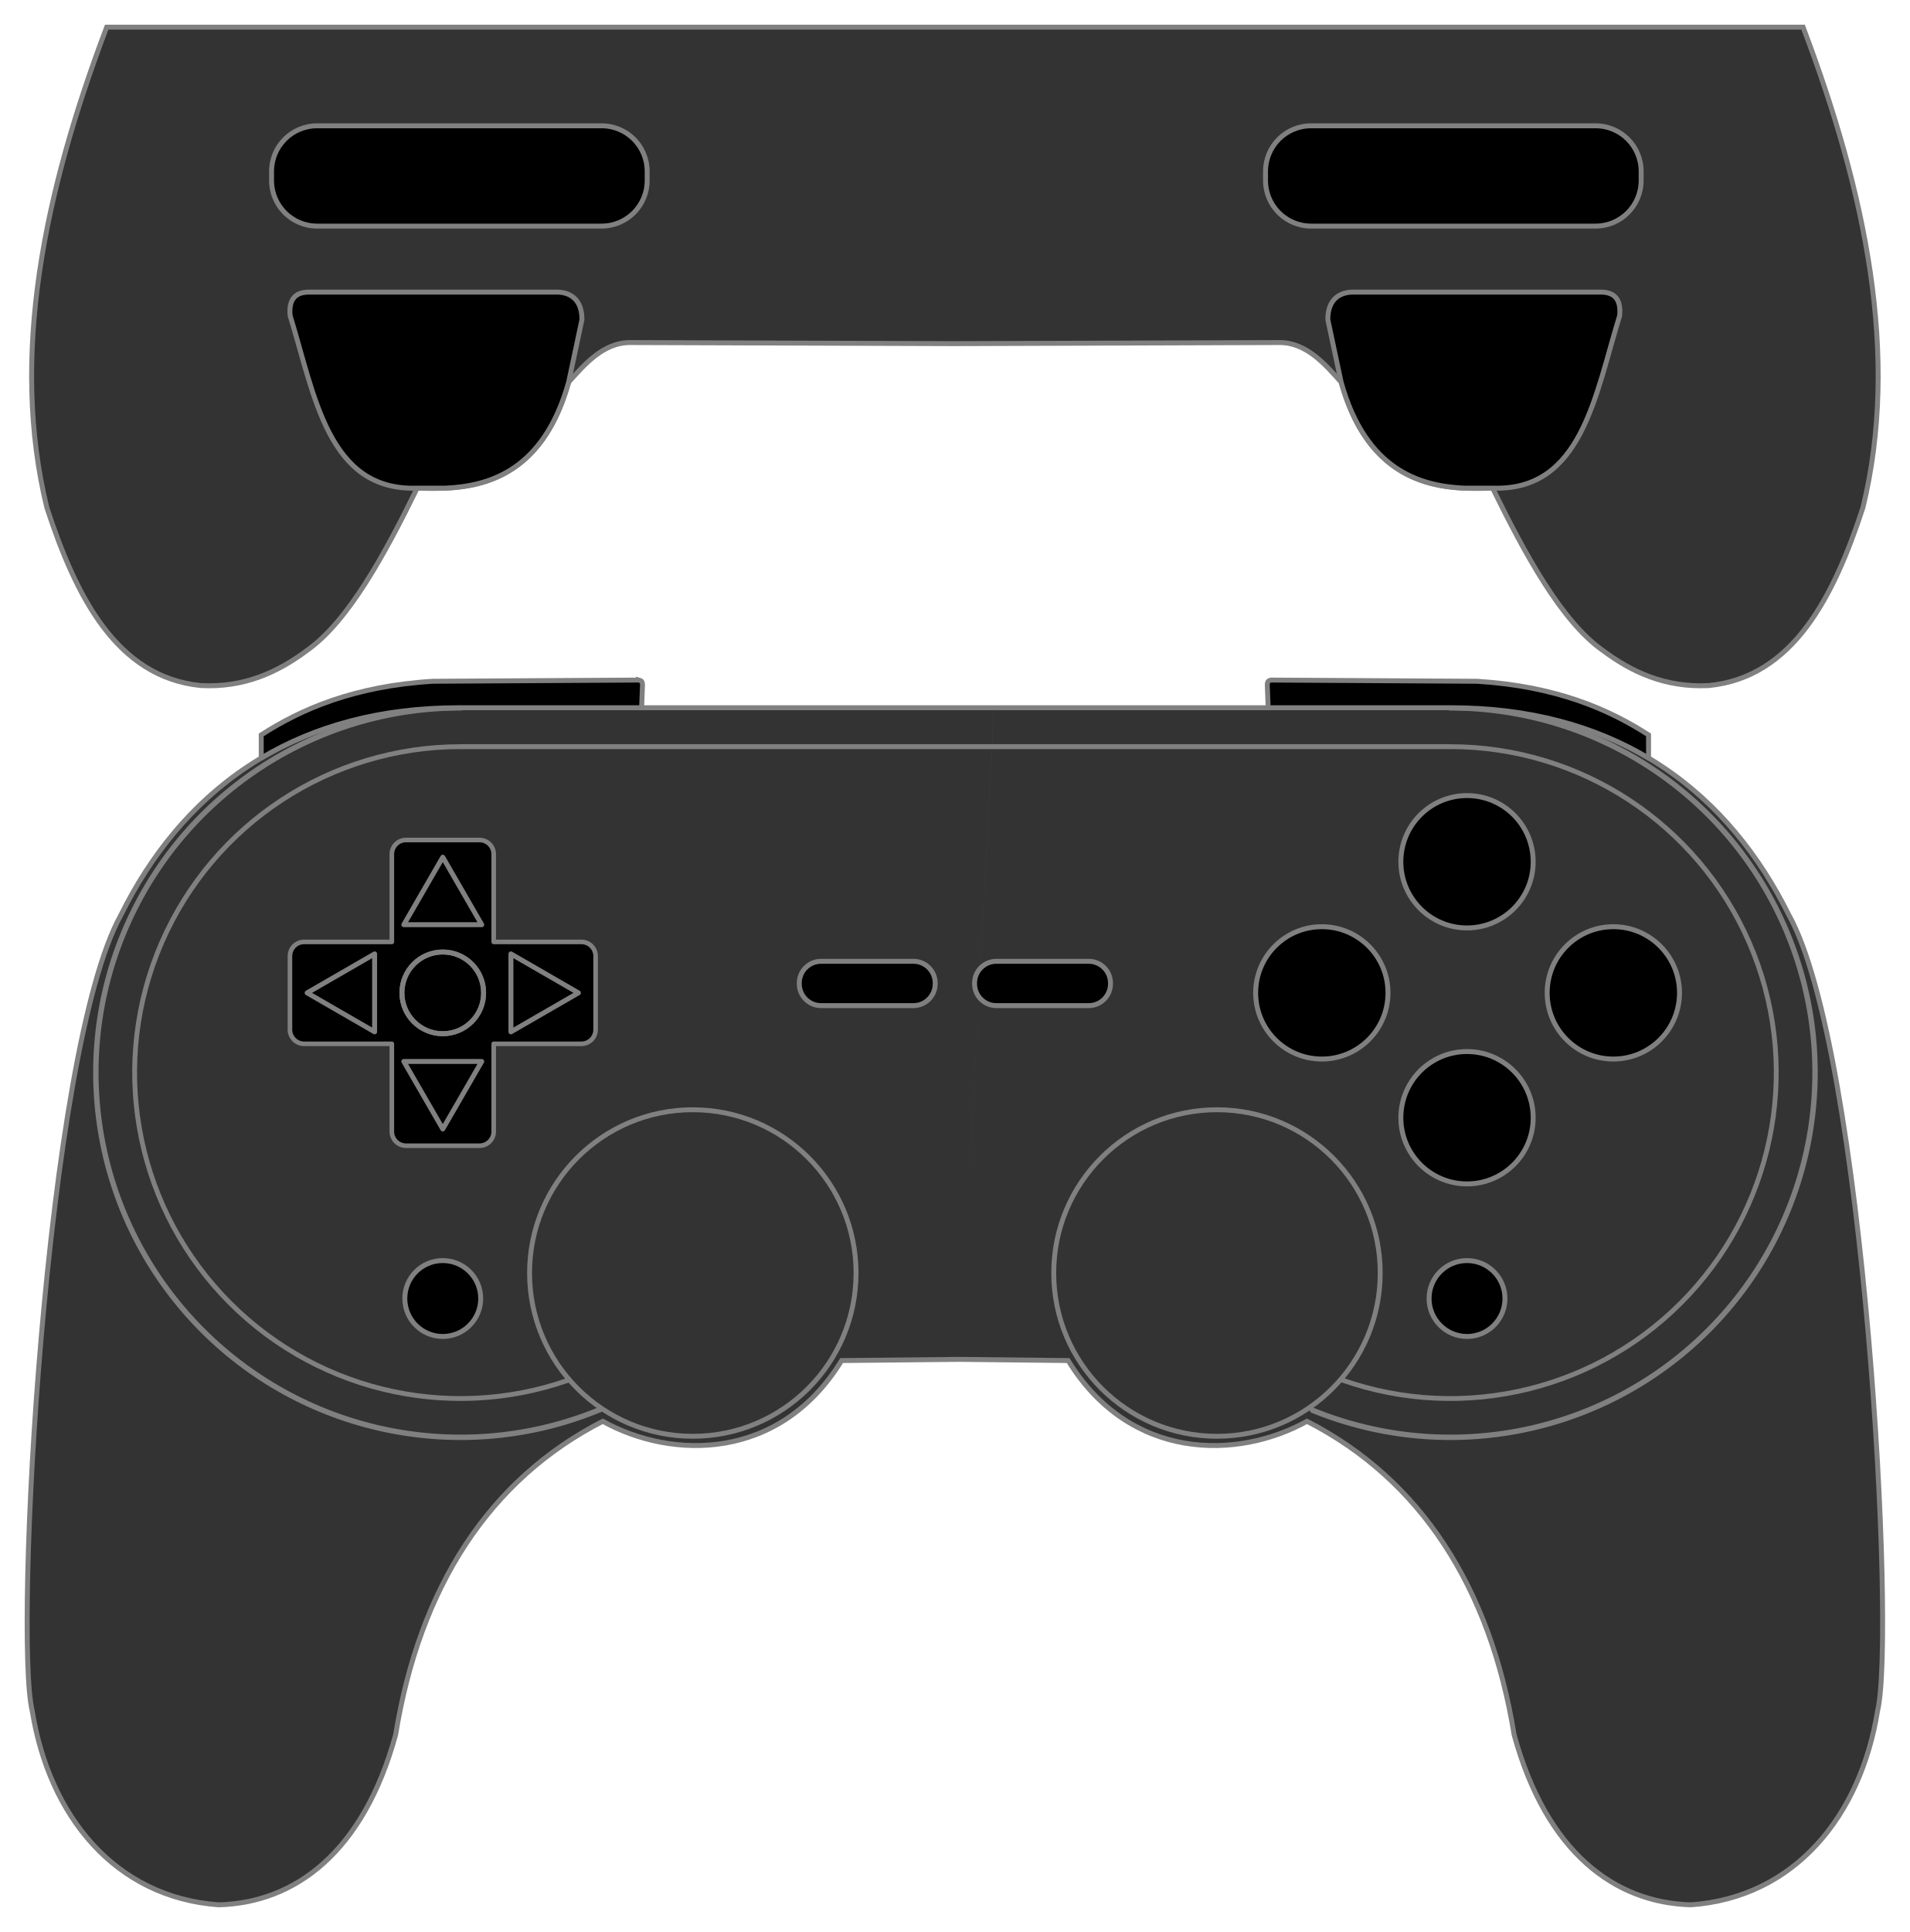
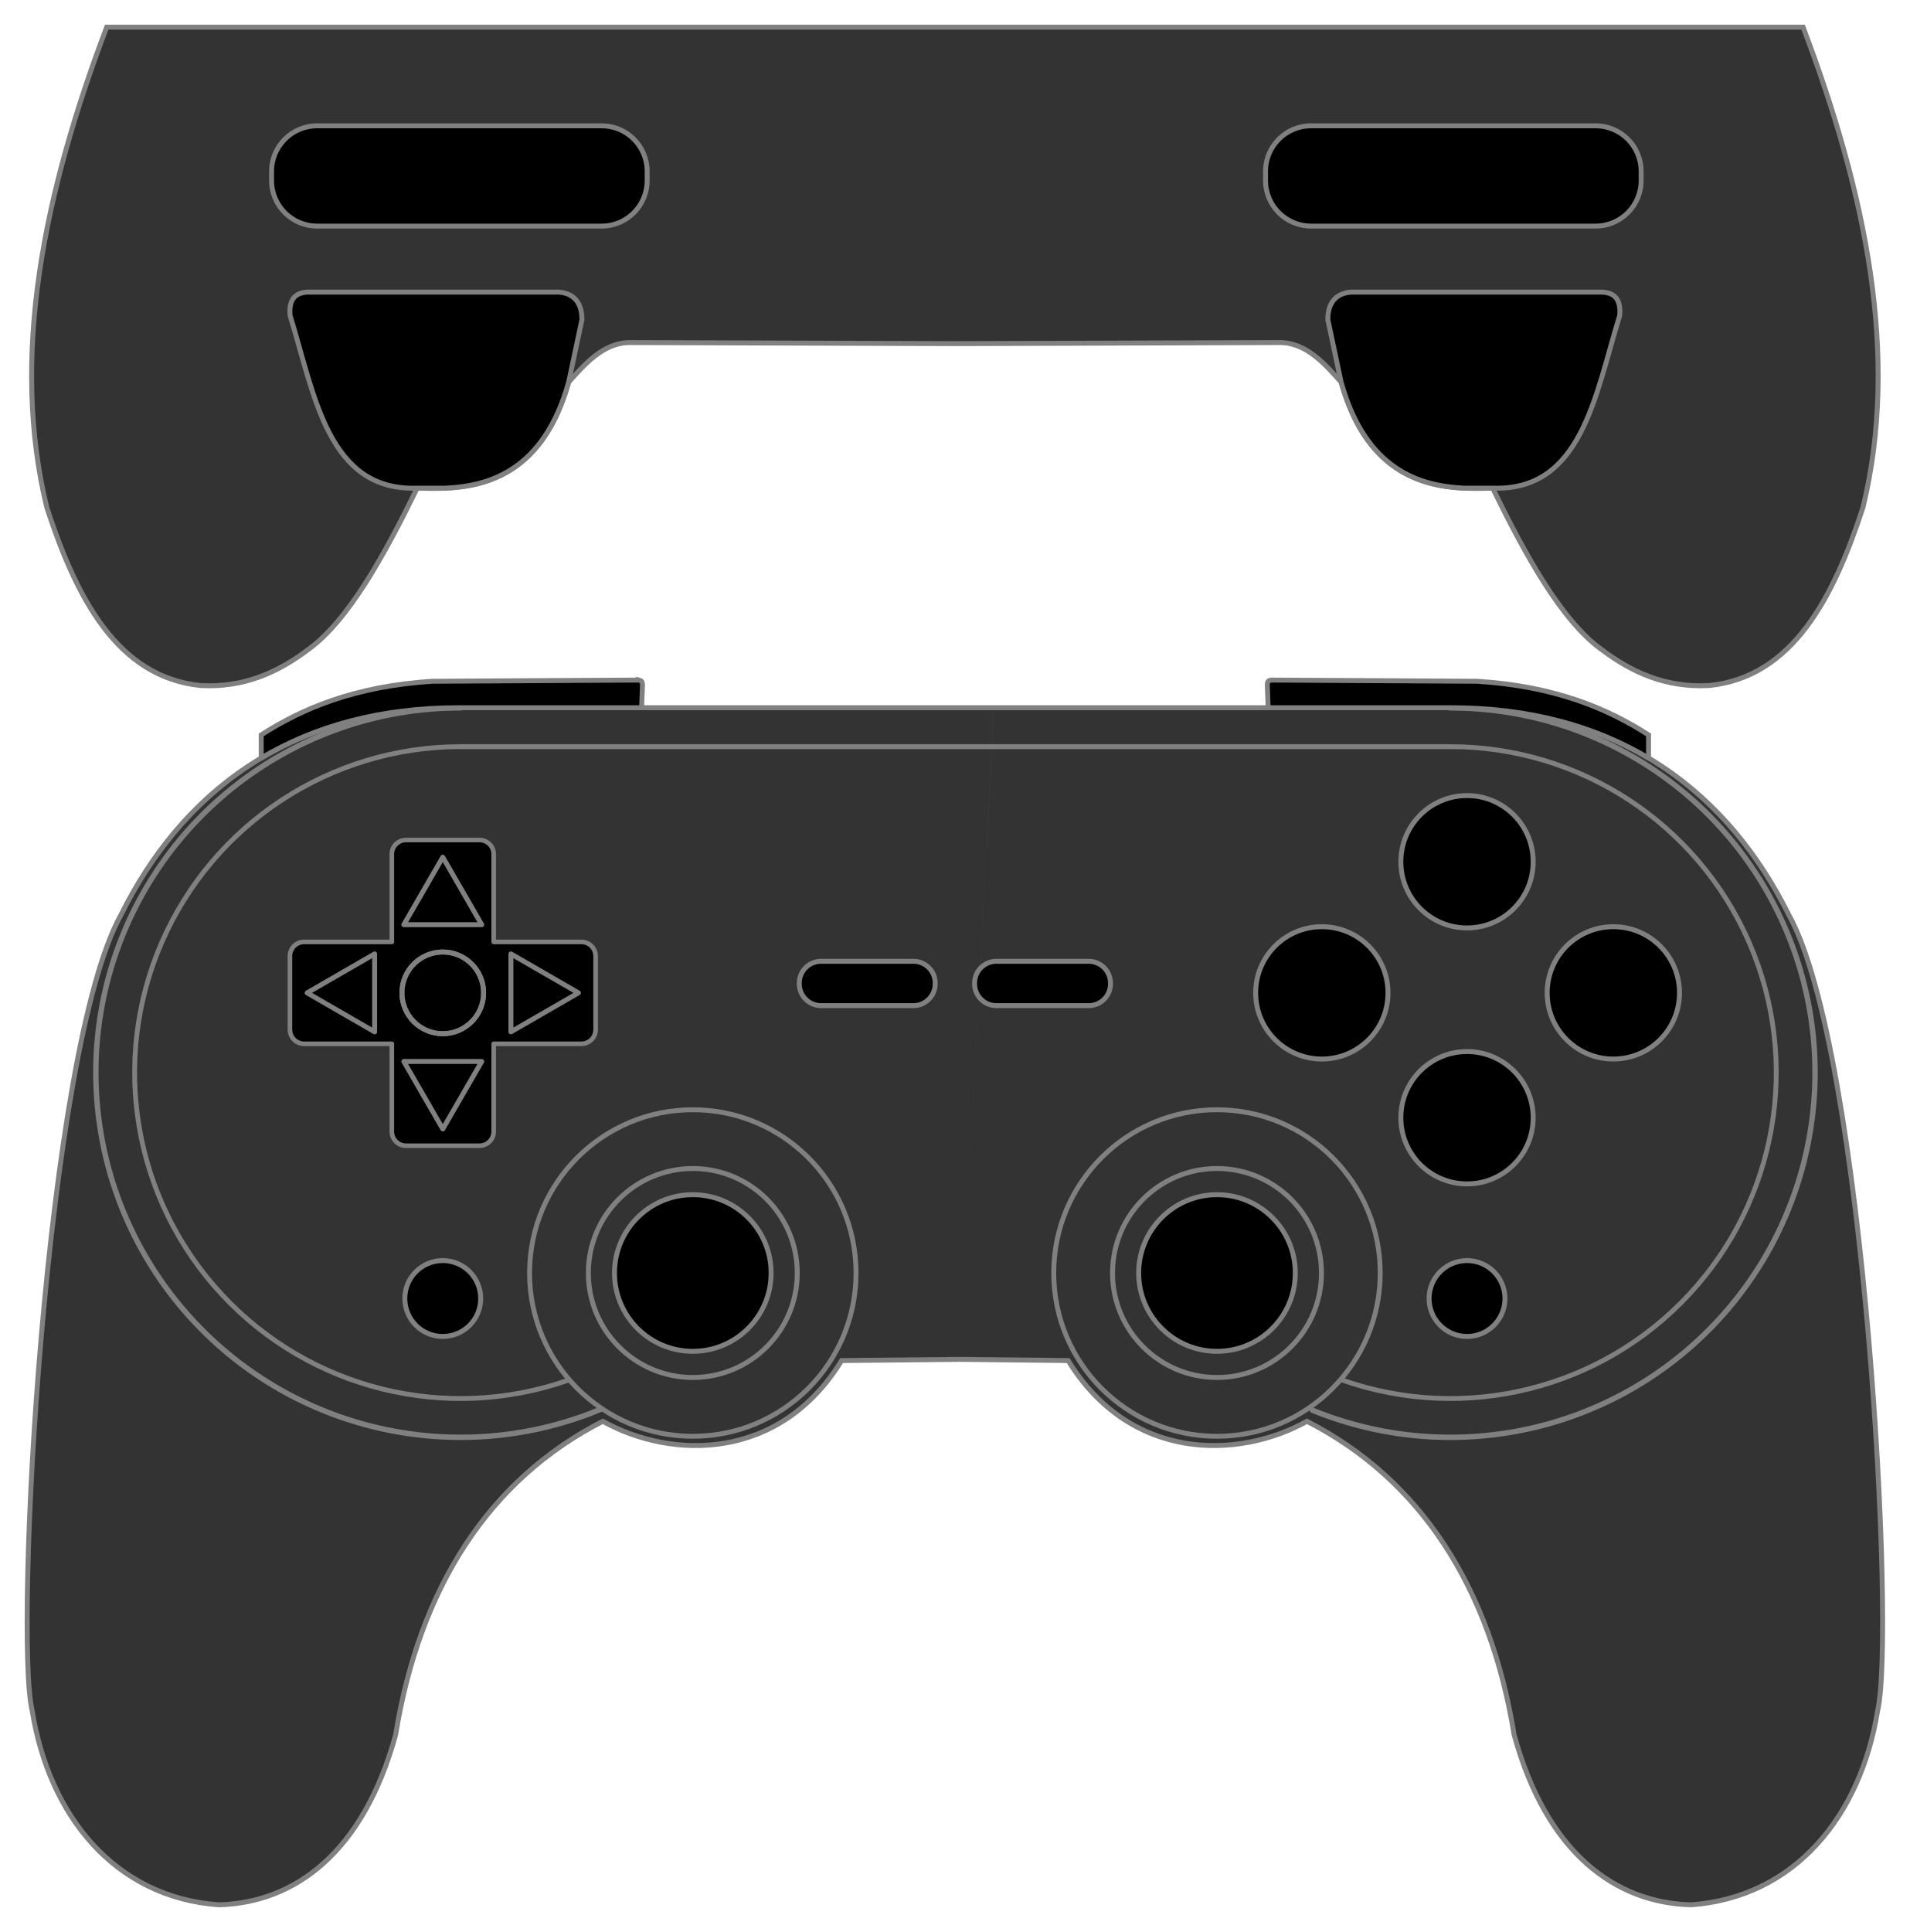
<svg xmlns="http://www.w3.org/2000/svg" xmlns:xlink="http://www.w3.org/1999/xlink" width="386.937" height="391.365" viewBox="0 0 102.377 103.549" version="1.1" id="svg5" data-name="8Bitdo Pro 2">
  <defs id="defs2">
    <linearGradient id="r2-gradient">
      <stop style="stop-color:#ff0000;stop-opacity:1;" offset="0" id="stop6674" />
      <stop style="stop-color:#ff0000;stop-opacity:1" offset="0.1" id="stop6676" />
      <stop style="stop-color:#000000;stop-opacity:1" offset="0.1" id="stop6678" />
      <stop style="stop-color:#000000;stop-opacity:1" offset="1" id="stop6680" />
    </linearGradient>
    <linearGradient id="l2-gradient">
      <stop style="stop-color:#ff0000;stop-opacity:1;" offset="0" id="stop1148" />
      <stop style="stop-color:#ff0000;stop-opacity:1" offset="0.8" id="stop1570" />
      <stop style="stop-color:#000000;stop-opacity:1" offset="0.8" id="stop3558" />
      <stop style="stop-color:#000000;stop-opacity:1" offset="1" id="stop1150" />
    </linearGradient>
    <linearGradient xlink:href="#r2-gradient" id="linearGradient2306" gradientUnits="userSpaceOnUse" x1="79.244" y1="-19.337" x2="79.244" y2="-8.832" />
    <linearGradient xlink:href="#l2-gradient" id="linearGradient6608" gradientUnits="userSpaceOnUse" x1="23.113" y1="-19.337" x2="23.113" y2="-8.816" />
  </defs>
  <g id="layer3" style="display:none">
    <path style="fill:none;stroke:#000000;stroke-width:0.265px;stroke-linecap:butt;stroke-linejoin:miter;stroke-opacity:1" d="m 51.189,140.182 -5.884,-0.01 c -2.887,2.577 -5.113,5.866 -12.965,3.089 -7.314,3.96 -8.462,7.904 -9.621,11.849 -2.032,6.83 -4.115,13.584 -10.779,13.515 -9.722,-2.173 -10.874,-9.232 -10.617,-17.094 0.515,-11.03 1.793,-22.016 4.314,-32.929 1.393,-4.491 4.1,-8.1 8.175,-10.791 1.66,-0.831 5.378,-2.746 9.965,-2.746 l 10.023,-0.022 c 0.423,-0.046 0.65,-0.212 0.793,-0.428 l 16.595,-0.066 m 0,35.635 5.884,-0.01 c 2.887,2.577 5.113,5.866 12.965,3.089 7.314,3.96 8.462,7.904 9.621,11.849 2.032,6.83 4.115,13.584 10.779,13.515 9.722,-2.173 10.874,-9.232 10.617,-17.094 -0.515,-11.03 -1.793,-22.016 -4.314,-32.929 -1.393,-4.491 -4.1,-8.1 -8.175,-10.791 -1.66,-0.831 -5.378,-2.746 -9.965,-2.746 l -10.023,-0.022 c -0.423,-0.046 -0.65,-0.212 -0.793,-0.428 l -16.595,-0.066" id="path1244" />
    <path style="fill:none;stroke:#000000;stroke-width:0.265px;stroke-linecap:butt;stroke-linejoin:miter;stroke-opacity:1" d="m 31.256,128.731 -4.645,-0.071 c -3.759,0.417 -5.209,4.036 -5.681,9.011 0.073,1.832 0.704,3.264 1.597,4.508 1.301,0.664 1.625,0.357 2.246,0.343 l 3.657,-4.174 3.449,-2.236 c 0.802,-0.414 1.21,-1.03 1.348,-1.786 l -0.024,-4.032 c -0.267,-0.907 -0.86,-1.485 -1.947,-1.564 z m 39.865,0 4.645,-0.071 c 3.759,0.417 5.209,4.036 5.681,9.011 -0.073,1.832 -0.704,3.264 -1.597,4.508 -1.301,0.664 -1.625,0.357 -2.246,0.343 l -3.657,-4.174 -3.449,-2.236 c -0.802,-0.414 -1.21,-1.03 -1.348,-1.786 l 0.024,-4.032 c 0.267,-0.907 0.86,-1.485 1.947,-1.564 z" id="path2520" />
    <path style="display:inline;fill:none;stroke:#000000;stroke-width:0.265px;stroke-linecap:butt;stroke-linejoin:miter;stroke-opacity:1" d="m 14.213,107.615 v -1.149 c -0.011,-0.623 5.267,-2.467 8.836,-2.801 3.621,-0.322 7.257,-0.216 10.921,-0.097 0.169,0.065 0.35,0.101 0.447,0.343 l 0.176,0.705 -0.006,2.077 z m 73.952,0 v -1.149 c 0.011,-0.623 -5.267,-2.467 -8.836,-2.801 -3.621,-0.322 -7.257,-0.216 -10.921,-0.097 -0.169,0.065 -0.35,0.101 -0.447,0.343 l -0.176,0.705 0.006,2.077 z" id="path11836" />
  </g>
  <g id="layer6" style="display:none" transform="translate(-1.879095,27.71494)">
    <ellipse style="display:inline;fill:none;fill-opacity:0.998;stroke:#999999;stroke-width:0.289;stroke-linecap:round;stroke-linejoin:round;stop-color:#000000" id="path3352-7" cx="25.158" cy="212.405" rx="19.549" ry="19.549" transform="translate(1.408137,-182.6334)" />
    <ellipse style="display:inline;fill:none;fill-opacity:0.998;stroke:#999999;stroke-width:0.289;stroke-linecap:round;stroke-linejoin:round;stop-color:#000000" id="path3352-7-8" cx="-78.161" cy="212.405" rx="19.549" ry="19.549" transform="matrix(-1,0,0,1,1.408137,-182.6334)" />
  </g>
  <g id="layer2" style="display:inline" transform="translate(-1.879095,27.71494)">
    <path id="path1264-8" style="display:inline;fill:#333333;stroke:#808080;stroke-width:0.265px;stroke-linecap:butt;stroke-linejoin:miter;stroke-opacity:1" transform="translate(1.408137,-182.6334)" d="m 51.923,227.776 5.808,0.064 c 3.299,5.38 9.073,5.328 12.803,3.255 6.094,3.12 9.822,8.894 11.104,16.8 1.737,6.331 5.417,9.009 9.484,9.116 5.573,-0.403 9.09,-4.771 9.998,-10.388 0.98,-4.012 -0.698,-35.402 -4.757,-42.671 -3.16,-6.364 -8.861,-11.104 -18.125,-11.102 H 53.753 m -1.83,34.926 -6.336,0.064 c -3.299,5.38 -9.073,5.328 -12.803,3.255 -6.094,3.12 -9.822,8.894 -11.104,16.8 -1.737,6.331 -5.417,9.009 -9.484,9.116 C 6.624,256.609 3.107,252.241 2.199,246.623 1.219,242.611 2.897,211.221 6.956,203.952 10.116,197.588 15.817,192.849 25.081,192.85 h 28.673" />
    <g id="g18736" style="display:inline">
      <g id="g18721" style="display:inline">
        <circle style="font-variation-settings:normal;display:inline;vector-effect:none;fill:none;fill-opacity:0.998;stroke:#808080;stroke-width:0.262;stroke-linecap:round;stroke-linejoin:round;stroke-miterlimit:4;stroke-dasharray:none;stroke-dashoffset:0;stroke-opacity:1;-inkscape-stroke:none;stop-color:#000000" id="path5945" cx="37.61" cy="223.148" r="8.751" transform="translate(1.408137,-182.6334)" />
        <circle style="font-variation-settings:normal;display:inline;vector-effect:none;fill:none;fill-opacity:0.998;stroke:#808080;stroke-width:0.262;stroke-linecap:round;stroke-linejoin:round;stroke-miterlimit:4;stroke-dasharray:none;stroke-dashoffset:0;stroke-opacity:1;-inkscape-stroke:none;stop-color:#000000" id="path5945-9" cx="-65.709" cy="223.148" r="8.751" transform="matrix(-1,0,0,1,1.408137,-182.6334)" />
      </g>
      <g id="g18717">
        <path style="display:inline;fill:none;fill-opacity:0.998;stroke:#808080;stroke-width:0.289;stroke-linecap:round;stroke-linejoin:round;stop-color:#000000" id="path3352-7-5" transform="translate(1.408137,-182.6334)" d="M 32.669,230.453 A 19.549,19.549 0 0 1 11.344,226.237 19.549,19.549 0 0 1 7.101,204.916 19.549,19.549 0 0 1 25.188,192.857" />
        <path style="display:inline;fill:none;fill-opacity:0.998;stroke:#808080;stroke-width:0.289;stroke-linecap:round;stroke-linejoin:round;stop-color:#000000" id="path3352-7-5-9" d="M -72.235,47.868 A 19.549,19.549 0 0 1 -93.503,43.544 19.549,19.549 0 0 1 -97.67,22.244 19.549,19.549 0 0 1 -79.599,10.224" transform="scale(-1,1)" />
      </g>
      <g id="g18237">
        <path style="display:inline;fill:none;fill-opacity:0.998;stroke:#808080;stroke-width:0.259;stroke-linecap:round;stroke-linejoin:round;stop-color:#000000" id="path3352-77" d="M 32.357,46.254 A 17.469,17.469 0 0 1 13.77,41.665 17.469,17.469 0 0 1 10.551,22.793 17.469,17.469 0 0 1 26.566,12.303" />
        <path style="display:inline;fill:none;fill-opacity:0.998;stroke:#808080;stroke-width:0.259;stroke-linecap:round;stroke-linejoin:round;stop-color:#000000" id="path3352-77-6" d="M -73.838,46.254 A 17.469,17.469 0 0 1 -92.425,41.665 17.469,17.469 0 0 1 -95.644,22.793 17.469,17.469 0 0 1 -79.629,12.303" transform="scale(-1,1)" />
        <path style="fill:none;stroke:#808080;stroke-width:0.265px;stroke-linecap:butt;stroke-linejoin:miter;stroke-opacity:1" d="M 26.566,12.303 H 79.629" id="path17606" />
      </g>
    </g>
    <circle style="font-variation-settings:normal;display:inline;opacity:1;vector-effect:none;fill:#000000;fill-opacity:0.998;stroke:#808080;stroke-width:0.265;stroke-linecap:round;stroke-linejoin:round;stroke-miterlimit:4;stroke-dasharray:none;stroke-dashoffset:0;stroke-opacity:1;-inkscape-stroke:none;stop-color:#000000;stop-opacity:1" id="path10884" cx="71.33" cy="208.133" r="3.547" transform="translate(1.408137,-182.6334)" />
    <circle style="font-variation-settings:normal;display:inline;vector-effect:none;fill:#000000;fill-opacity:0.998;stroke:#808080;stroke-width:0.265;stroke-linecap:round;stroke-linejoin:round;stroke-miterlimit:4;stroke-dasharray:none;stroke-dashoffset:0;stroke-opacity:1;-inkscape-stroke:none;stop-color:#000000" id="path10884-0" cx="79.113" cy="201.106" r="3.547" transform="translate(1.408137,-182.6334)" />
    <circle style="font-variation-settings:normal;display:inline;vector-effect:none;fill:#000000;fill-opacity:0.998;stroke:#808080;stroke-width:0.265;stroke-linecap:round;stroke-linejoin:round;stroke-miterlimit:4;stroke-dasharray:none;stroke-dashoffset:0;stroke-opacity:1;-inkscape-stroke:none;stop-color:#000000" id="path10884-0-4" cx="86.957" cy="208.133" r="3.547" transform="translate(1.408137,-182.6334)" />
    <circle style="font-variation-settings:normal;display:inline;vector-effect:none;fill:#000000;fill-opacity:0.998;stroke:#808080;stroke-width:0.265;stroke-linecap:round;stroke-linejoin:round;stroke-miterlimit:4;stroke-dasharray:none;stroke-dashoffset:0;stroke-opacity:1;-inkscape-stroke:none;stop-color:#000000" id="path10884-0-4-8" cx="79.113" cy="214.825" r="3.547" transform="translate(1.408137,-182.6334)" />
    <circle style="font-variation-settings:normal;display:inline;vector-effect:none;fill:#000000;fill-opacity:0.998;stroke:#808080;stroke-width:0.265;stroke-linecap:round;stroke-linejoin:round;stroke-miterlimit:4;stroke-dasharray:none;stroke-dashoffset:0;stroke-opacity:1;-inkscape-stroke:none;stop-color:#000000" id="path9529-9" cx="-79.113" cy="224.515" r="2.034" transform="matrix(-1,0,0,1,1.408137,-182.6334)" />
    <circle style="font-variation-settings:normal;display:inline;vector-effect:none;fill:#000000;fill-opacity:0.998;stroke:#808080;stroke-width:0.265;stroke-linecap:round;stroke-linejoin:round;stroke-miterlimit:4;stroke-dasharray:none;stroke-dashoffset:0;stroke-opacity:1;-inkscape-stroke:none;stop-color:#000000" id="path9529" cx="24.206" cy="224.515" r="2.034" transform="translate(1.408137,-182.6334)" />
    <rect style="font-variation-settings:normal;display:inline;opacity:1;vector-effect:none;fill:#000000;fill-opacity:0.998;stroke:#808080;stroke-width:0.265;stroke-linecap:round;stroke-linejoin:round;stroke-miterlimit:4;stroke-dasharray:none;stroke-dashoffset:0;stroke-opacity:1;-inkscape-stroke:none;stop-color:#000000;stop-opacity:1" id="rect13114" width="7.286" height="2.375" x="44.726" y="23.808" ry="1.167" />
    <rect style="font-variation-settings:normal;display:inline;vector-effect:none;fill:#000000;fill-opacity:0.998;stroke:#808080;stroke-width:0.265;stroke-linecap:round;stroke-linejoin:round;stroke-miterlimit:4;stroke-dasharray:none;stroke-dashoffset:0;stroke-opacity:1;-inkscape-stroke:none;stop-color:#000000" id="rect13114-6" width="7.286" height="2.375" x="54.123" y="23.808" ry="1.167" />
    <path style="display:inline;fill:#333333;stroke:#808080;stroke-width:0.265px;stroke-linecap:butt;stroke-linejoin:miter;stroke-opacity:1" d="M 51.189,-16.576 33.753,-16.634 c -1.444,0.011 -2.453,1.217 -3.268,2.122 -1.648,5.901 -5.793,5.743 -8.122,5.681 -1.763,3.599 -3.693,7.112 -5.858,8.663 C 14.899,1.038 13.091,1.874 10.756,1.749 6.267,1.292 4.083,-2.979 2.511,-7.788 0.538,-15.895 2.35,-24.649 5.719,-33.539 H 51.189 m 0,16.963 17.436,-0.058 c 1.444,0.011 2.453,1.217 3.268,2.122 1.648,5.901 5.793,5.743 8.122,5.681 1.763,3.599 3.693,7.112 5.858,8.663 1.605,1.206 3.413,2.042 5.748,1.917 4.489,-0.457 6.673,-4.728 8.245,-9.537 1.973,-8.107 0.161,-16.861 -3.208,-25.751 H 51.189" id="path1343" transform="translate(1.879095,7.27902)" />
    <path id="path1343-7-9" style="display:inline;fill:#000000;stroke:#808080;stroke-width:0.265px;stroke-linecap:butt;stroke-linejoin:miter;stroke-opacity:1" d="m 18.379,-12.058 c -0.704,0.021 -1.028,0.432 -0.948,1.259 1.314,4.259 2.024,9.42 6.81,9.246 h 1.54 c 2.313,-0.109 5.255,-0.931 6.582,-5.681 l 0.712,-3.349 c 0.006,-1.023 -0.557,-1.43 -1.242,-1.475 z" />
    <path id="path9911" style="display:inline;fill:#000000;stroke:#808080;stroke-width:1px;stroke-linecap:butt;stroke-linejoin:miter;stroke-opacity:1" d="m 136.48,33.012 -41.689,0.242 c -15.932,0.973 -26.706,5.664 -34.764,10.867 v 4.68 h 0.004 C 70.804,42.388 84.039,38.611 100.115,38.613 h 36.984 l 0.18,-4.664 c -0.034,-0.877 -0.451,-0.823 -0.799,-0.938 z" transform="scale(0.2645833)" />
    <path id="path9911-5" style="display:inline;fill:#000000;stroke:#808080;stroke-width:1px;stroke-linecap:butt;stroke-linejoin:miter;stroke-opacity:1" d="m 264.66,33.012 c -0.347,0.114 -0.765,0.061 -0.799,0.938 l 0.18,4.664 h 36.984 c 16.076,-0.002 29.311,3.775 40.084,10.188 h 0.004 v -4.68 c -8.057,-5.204 -18.832,-9.894 -34.764,-10.867 z" transform="scale(0.2645833)" />
    <path id="rect5769-5" d="m 18.883,-20.973 h 15.242 c 1.355,0 2.447,1.091 2.447,2.447 v 0.482 c 0,1.355 -1.091,2.447 -2.447,2.447 H 18.883 c -1.355,0 -2.447,-1.091 -2.447,-2.447 v -0.482 c 0,-1.355 1.091,-2.447 2.447,-2.447 z" style="display:inline;fill:#000000;stroke:#808080;stroke-width:0.265;stroke-linecap:square;stop-color:#000000" />
    <path id="mirror-path-effect5828-3" d="M 87.409,-20.973 H 72.167 c -1.355,0 -2.447,1.091 -2.447,2.447 v 0.482 c 0,1.355 1.091,2.447 2.447,2.447 H 87.409 c 1.355,0 2.447,-1.091 2.447,-2.447 v -0.482 c 0,-1.355 -1.091,-2.447 -2.447,-2.447 z" style="display:inline;fill:#000000;stroke:#808080;stroke-width:0.265;stroke-linecap:square;stop-color:#000000" />
    <path id="mirror-path-effect9134-5" d="m 87.756,-12.058 c 0.704,0.021 1.028,0.432 0.948,1.259 -1.314,4.259 -2.024,9.42 -6.81,9.246 H 80.353 C 78.04,-1.661 75.098,-2.484 73.772,-7.233 l -0.712,-3.349 c -0.006,-1.023 0.557,-1.43 1.242,-1.475 z" style="display:inline;fill:#000000;stroke:#808080;stroke-width:0.265px;stroke-linecap:butt;stroke-linejoin:miter;stroke-opacity:1" />
    <path id="rect11305-3" style="font-variation-settings:normal;display:inline;vector-effect:none;fill:#000000;fill-opacity:0.998;stroke:#808080;stroke-width:0.247;stroke-linecap:round;stroke-linejoin:round;stroke-miterlimit:4;stroke-dasharray:none;stroke-dashoffset:0;stroke-opacity:1;-inkscape-stroke:none;stop-color:#000000" d="m 21.766,45.021 c -0.422,0 -0.762,0.34 -0.762,0.762 v 3.938 0.762 h -0.762 -2.201 -1.737 c -0.422,0 -0.762,0.34 -0.762,0.762 v 3.938 c 0,0.422 0.34,0.762 0.762,0.762 h 1.737 2.201 0.762 v 3.073 1.627 c 0,0.422 0.34,0.762 0.762,0.762 h 3.938 c 0.422,0 0.762,-0.34 0.762,-0.762 v -3.938 -0.762 h 0.762 2.185 1.754 c 0.422,0 0.762,-0.34 0.762,-0.762 v -3.938 c 0,-0.422 -0.34,-0.762 -0.762,-0.762 H 29.413 27.228 26.466 v -2.684 -2.016 c 0,-0.422 -0.34,-0.762 -0.762,-0.762 z" transform="translate(1.879095,-27.71494)" />
    <circle style="font-variation-settings:normal;display:inline;opacity:1;vector-effect:none;fill:none;fill-opacity:0.998;stroke:#808080;stroke-width:0.265;stroke-linecap:round;stroke-linejoin:round;stroke-miterlimit:4;stroke-dasharray:none;stroke-dashoffset:0;stroke-opacity:1;-inkscape-stroke:none;stop-color:#000000;stop-opacity:1" id="path16699" cx="25.614" cy="25.499" r="2.19" />
    <circle style="font-variation-settings:normal;display:inline;vector-effect:none;fill:none;fill-opacity:0.998;stroke:#808080;stroke-width:0.265;stroke-linecap:round;stroke-linejoin:round;stroke-miterlimit:4;stroke-dasharray:none;stroke-dashoffset:0;stroke-opacity:1;-inkscape-stroke:none;stop-color:#000000" id="path16699-5" cx="23.735" cy="53.214" r="2.19" transform="translate(1.879095,-27.71494)" />
    <path style="font-variation-settings:normal;display:inline;opacity:1;vector-effect:none;fill:none;fill-opacity:0.998;stroke:#808080;stroke-width:1.002;stroke-linecap:round;stroke-linejoin:round;stroke-miterlimit:4;stroke-dasharray:none;stroke-dashoffset:0;stroke-opacity:1;-inkscape-stroke:none;stop-color:#000000;stop-opacity:1" id="path15700-7-1-1-56" transform="matrix(0,0.2645833,-0.2645833,0,50.51056,-0.1149803)" d="m 104.704,80.287 -7.893,0 -7.893,0 3.947,-6.836 3.947,-6.836 3.947,6.836 z" />
    <path style="font-variation-settings:normal;display:inline;opacity:1;vector-effect:none;fill:none;fill-opacity:0.998;stroke:#808080;stroke-width:1.002;stroke-linecap:round;stroke-linejoin:round;stroke-miterlimit:4;stroke-dasharray:none;stroke-dashoffset:0;stroke-opacity:1;-inkscape-stroke:none;stop-color:#000000;stop-opacity:1" id="path15700-7-1-2" transform="matrix(0,0.2645833,0.2645833,0,0.7183494,-0.1149806)" d="m 104.704,80.287 -7.893,0 -7.893,0 3.947,-6.836 3.947,-6.836 3.947,6.836 z" />
    <path style="font-variation-settings:normal;display:inline;opacity:1;vector-effect:none;fill:none;fill-opacity:0.998;stroke:#808080;stroke-width:1.002;stroke-linecap:round;stroke-linejoin:round;stroke-miterlimit:4;stroke-dasharray:none;stroke-dashoffset:0;stroke-opacity:1;-inkscape-stroke:none;stop-color:#000000;stop-opacity:1" id="path15700-7-9" transform="matrix(0.2645833,0,0,-0.2645833,3.028176e-7,50.41952)" d="m 104.704,80.287 -7.893,0 -7.893,0 3.947,-6.836 3.947,-6.836 3.947,6.836 z" />
    <path style="font-variation-settings:normal;display:inline;opacity:1;vector-effect:none;fill:none;fill-opacity:0.998;stroke:#808080;stroke-width:1.002;stroke-linecap:round;stroke-linejoin:round;stroke-miterlimit:4;stroke-dasharray:none;stroke-dashoffset:0;stroke-opacity:1;-inkscape-stroke:none;stop-color:#000000;stop-opacity:1" id="path15700-1" transform="matrix(0.2645833,0,0,0.2645833,3.028176e-7,0.6028605)" d="m 104.704,80.287 -7.893,0 -7.893,0 3.947,-6.836 3.947,-6.836 3.947,6.836 z" />
  </g>
  <g id="layer32" style="display:none">
    <g id="layer33" data-state="lpaddle" style="display:none" data-type="button">
      <path style="display:inline;fill:#ff0000;fill-opacity:0.5;stroke:none;stroke-width:0.265px;stroke-linecap:butt;stroke-linejoin:miter;stroke-opacity:1" d="m 31.256,128.731 -4.645,-0.071 c -3.759,0.417 -5.209,4.036 -5.681,9.011 0.073,1.832 0.704,3.264 1.597,4.508 1.301,0.664 1.625,0.357 2.246,0.343 l 3.657,-4.174 3.449,-2.236 c 0.802,-0.414 1.21,-1.03 1.348,-1.786 l -0.024,-4.032 c -0.267,-0.907 -0.86,-1.485 -1.947,-1.564 z" id="path2520-5-1" transform="translate(0,-67.52746)" />
    </g>
    <g id="layer34" data-state="rpaddle" style="display:none" data-type="button">
      <path style="display:inline;fill:#ff0000;fill-opacity:0.5;stroke:none;stroke-width:0.265px;stroke-linecap:butt;stroke-linejoin:miter;stroke-opacity:1" d="m 71.122,128.731 4.645,-0.071 c 3.759,0.417 5.209,4.036 5.681,9.011 -0.073,1.832 -0.704,3.264 -1.597,4.508 -1.301,0.664 -1.625,0.357 -2.246,0.343 l -3.657,-4.174 -3.449,-2.236 c -0.802,-0.414 -1.21,-1.03 -1.348,-1.786 l 0.024,-4.032 c 0.267,-0.907 0.86,-1.485 1.947,-1.564 z" id="path2520-5-2" transform="translate(0,-67.52746)" />
    </g>
  </g>
  <g id="layer7" style="display:inline" transform="translate(-1.879095,27.71494)">
    <g id="layer11" style="display:none" data-state="right" data-type="button">
      <path id="path1931-6" style="font-variation-settings:normal;display:inline;vector-effect:none;fill:#ff0000;fill-opacity:0.998;stroke:#808080;stroke-width:0.932;stroke-linecap:round;stroke-linejoin:round;stroke-miterlimit:4;stroke-dasharray:none;stroke-dashoffset:0;stroke-opacity:1;-inkscape-stroke:none;stop-color:#000000" d="M 100.031,190.803 89.709,201.125 100.031,211.449 h 2.879 8.258 6.629 c 1.595,0 2.879,-1.285 2.879,-2.881 v -14.885 c 0,-1.595 -1.283,-2.881 -2.879,-2.881 h -6.629 -8.258 z" transform="matrix(0.2645833,0,0,0.2645833,1.879095,-27.71494)" />
      <path style="font-variation-settings:normal;display:inline;opacity:1;vector-effect:none;fill:none;fill-opacity:0.998;stroke:#808080;stroke-width:1.002;stroke-linecap:round;stroke-linejoin:round;stroke-miterlimit:4;stroke-dasharray:none;stroke-dashoffset:0;stroke-opacity:1;-inkscape-stroke:none;stop-color:#000000;stop-opacity:1" id="path15700-7-1-1" transform="matrix(0,0.2645833,-0.2645833,0,50.51056,-0.1149803)" d="m 104.704,80.287 -7.893,0 -7.893,0 3.947,-6.836 3.947,-6.836 3.947,6.836 z" />
      <circle style="font-variation-settings:normal;display:inline;vector-effect:none;fill:none;fill-opacity:0.998;stroke:#808080;stroke-width:0.265;stroke-linecap:round;stroke-linejoin:round;stroke-miterlimit:4;stroke-dasharray:none;stroke-dashoffset:0;stroke-opacity:1;-inkscape-stroke:none;stop-color:#000000" id="path16699-5-7" cx="23.735" cy="53.214" r="2.19" transform="translate(1.879095,-27.71494)" />
    </g>
    <g id="layer10" style="display:none" data-state="left" data-type="button">
      <path id="path1994" style="font-variation-settings:normal;display:inline;vector-effect:none;fill:#ff0000;fill-opacity:0.998;stroke:#808080;stroke-width:0.932;stroke-linecap:round;stroke-linejoin:round;stroke-miterlimit:4;stroke-dasharray:none;stroke-dashoffset:0;stroke-opacity:1;-inkscape-stroke:none;stop-color:#000000" d="m 61.621,190.803 c -1.595,0 -2.879,1.285 -2.879,2.881 v 14.885 c 0,1.595 1.283,2.881 2.879,2.881 h 6.564 8.32 2.881 L 89.709,201.125 79.387,190.803 h -2.881 -8.32 z" transform="matrix(0.2645833,0,0,0.2645833,1.879095,-27.71494)" />
      <path style="font-variation-settings:normal;display:inline;opacity:1;vector-effect:none;fill:none;fill-opacity:0.998;stroke:#808080;stroke-width:1.002;stroke-linecap:round;stroke-linejoin:round;stroke-miterlimit:4;stroke-dasharray:none;stroke-dashoffset:0;stroke-opacity:1;-inkscape-stroke:none;stop-color:#000000;stop-opacity:1" id="path15700-7-1" transform="matrix(0,0.2645833,0.2645833,0,0.7183494,-0.1149806)" d="m 104.704,80.287 -7.893,0 -7.893,0 3.947,-6.836 3.947,-6.836 3.947,6.836 z" />
      <circle style="font-variation-settings:normal;display:inline;vector-effect:none;fill:none;fill-opacity:0.998;stroke:#808080;stroke-width:0.265;stroke-linecap:round;stroke-linejoin:round;stroke-miterlimit:4;stroke-dasharray:none;stroke-dashoffset:0;stroke-opacity:1;-inkscape-stroke:none;stop-color:#000000" id="path16699-5-9" cx="23.735" cy="53.214" r="2.19" transform="translate(1.879095,-27.71494)" />
    </g>
    <g id="layer9" style="display:none" data-state="down" data-type="button">
      <path id="rect11305" style="font-variation-settings:normal;display:inline;vector-effect:none;fill:#ff0000;fill-opacity:0.998;stroke:#808080;stroke-width:0.932;stroke-linecap:round;stroke-linejoin:round;stroke-miterlimit:4;stroke-dasharray:none;stroke-dashoffset:0;stroke-opacity:1;-inkscape-stroke:none;stop-color:#000000" d="m 89.709,201.125 -10.322,10.324 v 11.615 6.148 c 0,1.595 1.283,2.881 2.879,2.881 h 14.885 c 1.595,0 2.881,-1.285 2.881,-2.881 v -14.885 -2.879 z" transform="matrix(0.2645833,0,0,0.2645833,1.879095,-27.71494)" />
      <path style="font-variation-settings:normal;display:inline;opacity:1;vector-effect:none;fill:none;fill-opacity:0.998;stroke:#808080;stroke-width:1.002;stroke-linecap:round;stroke-linejoin:round;stroke-miterlimit:4;stroke-dasharray:none;stroke-dashoffset:0;stroke-opacity:1;-inkscape-stroke:none;stop-color:#000000;stop-opacity:1" id="path15700-7" transform="matrix(0.2645833,0,0,-0.2645833,3.028176e-7,50.41952)" d="m 104.704,80.287 -7.893,0 -7.893,0 3.947,-6.836 3.947,-6.836 3.947,6.836 z" />
      <circle style="font-variation-settings:normal;display:inline;vector-effect:none;fill:none;fill-opacity:0.998;stroke:#808080;stroke-width:0.265;stroke-linecap:round;stroke-linejoin:round;stroke-miterlimit:4;stroke-dasharray:none;stroke-dashoffset:0;stroke-opacity:1;-inkscape-stroke:none;stop-color:#000000" id="path16699-5-0" cx="23.735" cy="53.214" r="2.19" transform="translate(1.879095,-27.71494)" />
    </g>
    <g id="layer8" style="display:none" data-state="up" data-type="button">
      <path id="path1991" style="font-variation-settings:normal;display:inline;vector-effect:none;fill:#ff0000;fill-opacity:0.998;stroke:#808080;stroke-width:0.932;stroke-linecap:round;stroke-linejoin:round;stroke-miterlimit:4;stroke-dasharray:none;stroke-dashoffset:0;stroke-opacity:1;-inkscape-stroke:none;stop-color:#000000" d="m 82.266,170.158 c -1.595,0 -2.879,1.285 -2.879,2.881 v 14.885 2.879 L 89.709,201.125 100.031,190.803 v -10.143 -7.621 c 0,-1.595 -1.285,-2.881 -2.881,-2.881 z" transform="matrix(0.2645833,0,0,0.2645833,1.879095,-27.71494)" />
      <path style="font-variation-settings:normal;display:inline;opacity:1;vector-effect:none;fill:none;fill-opacity:0.998;stroke:#808080;stroke-width:1.002;stroke-linecap:round;stroke-linejoin:round;stroke-miterlimit:4;stroke-dasharray:none;stroke-dashoffset:0;stroke-opacity:1;-inkscape-stroke:none;stop-color:#000000;stop-opacity:1" id="path15700" d="m 104.704,80.287 -7.893,0 -7.893,0 3.947,-6.836 3.947,-6.836 3.947,6.836 z" transform="matrix(0.2645833,0,0,0.2645833,3.028176e-7,0.6028605)" />
      <circle style="font-variation-settings:normal;display:inline;vector-effect:none;fill:none;fill-opacity:0.998;stroke:#808080;stroke-width:0.265;stroke-linecap:round;stroke-linejoin:round;stroke-miterlimit:4;stroke-dasharray:none;stroke-dashoffset:0;stroke-opacity:1;-inkscape-stroke:none;stop-color:#000000" id="path16699-5-2" cx="23.735" cy="53.214" r="2.19" transform="translate(1.879095,-27.71494)" />
    </g>
  </g>
  <g id="layer12" transform="translate(-1.879095,27.71494)" style="display:inline">
    <g id="layer19" style="display:none" data-state="y" data-type="button">
      <circle style="font-variation-settings:normal;display:inline;vector-effect:none;fill:#ff0000;fill-opacity:0.998;stroke:#808080;stroke-width:0.265;stroke-linecap:round;stroke-linejoin:round;stroke-miterlimit:4;stroke-dasharray:none;stroke-dashoffset:0;stroke-opacity:1;-inkscape-stroke:none;stop-color:#000000" id="path10884-4" cx="72.738" cy="25.499" r="3.547" />
    </g>
    <g id="layer18" style="display:none" data-state="x" data-type="button">
      <circle style="font-variation-settings:normal;display:inline;vector-effect:none;fill:#ff0000;fill-opacity:0.998;stroke:#808080;stroke-width:0.265;stroke-linecap:round;stroke-linejoin:round;stroke-miterlimit:4;stroke-dasharray:none;stroke-dashoffset:0;stroke-opacity:1;-inkscape-stroke:none;stop-color:#000000" id="path10884-0-9" cx="80.521" cy="18.473" r="3.547" />
    </g>
    <g id="layer17" style="display:none" data-state="b" data-type="button">
      <circle style="font-variation-settings:normal;display:inline;vector-effect:none;fill:#ff0000;fill-opacity:0.998;stroke:#808080;stroke-width:0.265;stroke-linecap:round;stroke-linejoin:round;stroke-miterlimit:4;stroke-dasharray:none;stroke-dashoffset:0;stroke-opacity:1;-inkscape-stroke:none;stop-color:#000000" id="path10884-0-4-8-3" cx="80.521" cy="32.192" r="3.547" />
    </g>
    <g id="layer16" style="display:none" data-state="a" data-type="button">
      <circle style="font-variation-settings:normal;display:inline;vector-effect:none;fill:#ff0000;fill-opacity:0.998;stroke:#808080;stroke-width:0.265;stroke-linecap:round;stroke-linejoin:round;stroke-miterlimit:4;stroke-dasharray:none;stroke-dashoffset:0;stroke-opacity:1;-inkscape-stroke:none;stop-color:#000000" id="path10884-0-4-6" cx="88.365" cy="25.499" r="3.547" />
    </g>
  </g>
  <g id="layer13" transform="translate(-1.879095,27.71494)" style="display:inline">
    <g id="layer21" style="display:none" data-state="select" data-type="button">
      <rect style="font-variation-settings:normal;display:inline;vector-effect:none;fill:#ff0000;fill-opacity:0.998;stroke:#808080;stroke-width:0.265;stroke-linecap:round;stroke-linejoin:round;stroke-miterlimit:4;stroke-dasharray:none;stroke-dashoffset:0;stroke-opacity:1;-inkscape-stroke:none;stop-color:#000000" id="rect13114-1" width="7.286" height="2.375" x="44.726" y="23.808" ry="1.167" />
    </g>
    <g id="layer20" style="display:none" data-state="start" data-type="button">
      <rect style="font-variation-settings:normal;display:inline;vector-effect:none;fill:#ff0000;fill-opacity:0.998;stroke:#808080;stroke-width:0.265;stroke-linecap:round;stroke-linejoin:round;stroke-miterlimit:4;stroke-dasharray:none;stroke-dashoffset:0;stroke-opacity:1;-inkscape-stroke:none;stop-color:#000000" id="rect13114-6-8" width="7.286" height="2.375" x="54.123" y="23.808" ry="1.167" />
    </g>
  </g>
  <g id="layer14" transform="translate(-1.879095,27.71494)" style="display:inline">
    <g id="g6221" transform="translate(1.879095,7.279019)" style="display:none" data-state="l2" data-type="axis" data-segments="32">
      <path id="path6219" style="display:inline;fill:url(#linearGradient6608);fill-opacity:1;stroke:#808080;stroke-width:0.265px;stroke-linecap:butt;stroke-linejoin:miter;stroke-opacity:1" d="m 16.5,-19.337 c -0.704,0.021 -1.028,0.432 -0.948,1.259 1.314,4.259 2.024,9.42 6.81,9.246 h 1.54 c 2.313,-0.109 5.255,-0.931 6.582,-5.681 l 0.712,-3.349 c 0.006,-1.023 -0.557,-1.43 -1.242,-1.475 z" />
    </g>
    <g id="g974" style="display:none" data-state="r2" data-type="axis" data-segments="32">
      <path id="path972" d="m 85.877,-19.337 c 0.704,0.021 1.028,0.432 0.948,1.259 -1.314,4.259 -2.024,9.42 -6.81,9.246 h -1.54 c -2.313,-0.109 -5.255,-0.931 -6.582,-5.681 l -0.712,-3.349 c -0.006,-1.023 0.557,-1.43 1.242,-1.475 z" style="display:inline;fill:url(#linearGradient2306);fill-opacity:1;stroke:#808080;stroke-width:0.265px;stroke-linecap:butt;stroke-linejoin:miter;stroke-opacity:1" transform="translate(1.879095,7.279019)" />
    </g>
    <g id="layer23" style="display:none" data-state="l" data-type="button">
      <path id="path9911-2" style="display:inline;fill:#ff0000;stroke:#808080;stroke-width:0.265px;stroke-linecap:butt;stroke-linejoin:miter;stroke-opacity:1" d="m 36.11,8.734 -11.03,0.064 c -4.215,0.258 -7.066,1.499 -9.198,2.875 v 1.238 h 0.001 c 2.85,-1.697 6.352,-2.696 10.606,-2.695 h 9.785 l 0.048,-1.234 c -0.009,-0.232 -0.119,-0.218 -0.211,-0.248 z" />
      <path id="rect5769-3" d="m 17.004,-28.252 h 15.242 c 1.355,0 2.447,1.091 2.447,2.447 v 0.482 c 0,1.355 -1.091,2.447 -2.447,2.447 H 17.004 c -1.355,0 -2.447,-1.091 -2.447,-2.447 v -0.482 c 0,-1.355 1.091,-2.447 2.447,-2.447 z" style="fill:#ff0000;stroke:#808080;stroke-width:0.265;stroke-linecap:square;stop-color:#000000" transform="translate(1.879095,7.279019)" />
    </g>
    <g id="layer22" style="display:none" data-state="r" data-type="button">
      <path id="path9911-5-9" style="display:inline;fill:#ff0000;stroke:#808080;stroke-width:0.265px;stroke-linecap:butt;stroke-linejoin:miter;stroke-opacity:1" d="m 70.025,8.734 c -0.092,0.03 -0.202,0.016 -0.211,0.248 l 0.048,1.234 H 79.646 c 4.253,-5.82e-4 7.755,0.999 10.606,2.695 h 0.001 V 11.674 C 88.121,10.297 85.27,9.056 81.055,8.798 Z" />
      <path id="mirror-path-effect5828-5" d="M 85.53,-28.252 H 70.288 c -1.355,0 -2.447,1.091 -2.447,2.447 v 0.482 c 0,1.355 1.091,2.447 2.447,2.447 H 85.53 c 1.355,0 2.447,-1.091 2.447,-2.447 v -0.482 c 0,-1.355 -1.091,-2.447 -2.447,-2.447 z" style="fill:#ff0000;stroke:#808080;stroke-width:0.265;stroke-linecap:square;stop-color:#000000" transform="translate(1.879095,7.279019)" />
    </g>
  </g>
  <g id="layer15" transform="translate(-1.879095,27.71494)" style="display:inline">
    <g id="layer25" style="display:none" data-state="heart" data-type="button">
      <circle style="font-variation-settings:normal;display:inline;vector-effect:none;fill:#ff0000;fill-opacity:0.998;stroke:#808080;stroke-width:0.265;stroke-linecap:round;stroke-linejoin:round;stroke-miterlimit:4;stroke-dasharray:none;stroke-dashoffset:0;stroke-opacity:1;-inkscape-stroke:none;stop-color:#000000" id="path9529-9-1" cx="-80.521" cy="41.882" r="2.034" transform="scale(-1,1)" />
    </g>
    <g id="layer24" style="display:none" data-type="button">
      <circle style="font-variation-settings:normal;display:inline;vector-effect:none;fill:#ff0000;fill-opacity:0.998;stroke:#808080;stroke-width:0.265;stroke-linecap:round;stroke-linejoin:round;stroke-miterlimit:4;stroke-dasharray:none;stroke-dashoffset:0;stroke-opacity:1;-inkscape-stroke:none;stop-color:#000000" id="path9529-3" cx="25.614" cy="41.882" r="2.034" />
    </g>
  </g>
-   <g id="layer1" transform="translate(1.322917,36.31688)" style="display:none">
+   <g id="layer1" transform="translate(1.322917,36.31688)" style="display:inline">
    <g id="layer29" style="display:inline" data-state="rstick" transform="translate(-3.202012,-8.601936)" data-type="stick" data-extents-x="-30 30" data-extents-y="-30 30">
      <g id="g1044">
        <circle style="font-variation-settings:normal;display:inline;vector-effect:none;fill:#333333;fill-opacity:0.998;stroke:#808080;stroke-width:0.265;stroke-linecap:round;stroke-linejoin:round;stroke-miterlimit:4;stroke-dasharray:none;stroke-dashoffset:0;stroke-opacity:1;-inkscape-stroke:none;stop-color:#000000" id="path6857-6" cx="-67.118" cy="40.514" r="5.6" transform="scale(-1,1)" />
        <circle style="font-variation-settings:normal;display:inline;vector-effect:none;fill:#000000;fill-opacity:0.998;stroke:#808080;stroke-width:0.265;stroke-linecap:round;stroke-linejoin:round;stroke-miterlimit:4;stroke-dasharray:none;stroke-dashoffset:0;stroke-opacity:1;-inkscape-stroke:none;stop-color:#000000" id="path6859-6" cx="-67.118" cy="40.514" r="4.198" transform="scale(-1,1)" />
      </g>
    </g>
    <g id="layer30" style="display:none" data-state="rstick" transform="translate(-3.202012,-8.601936)" data-type="button">
      <g id="g1096">
        <circle style="font-variation-settings:normal;display:inline;vector-effect:none;fill:#333333;fill-opacity:0.998;stroke:#808080;stroke-width:0.265;stroke-linecap:round;stroke-linejoin:round;stroke-miterlimit:4;stroke-dasharray:none;stroke-dashoffset:0;stroke-opacity:1;-inkscape-stroke:none;stop-color:#000000" id="path6857-6-8" cx="-67.118" cy="40.514" r="5.6" transform="scale(-1,1)" />
        <circle style="font-variation-settings:normal;display:inline;vector-effect:none;fill:#ff0000;fill-opacity:0.998;stroke:#808080;stroke-width:0.265;stroke-linecap:round;stroke-linejoin:round;stroke-miterlimit:4;stroke-dasharray:none;stroke-dashoffset:0;stroke-opacity:1;-inkscape-stroke:none;stop-color:#000000" id="path6859-6-8" cx="-67.118" cy="40.514" r="4.198" transform="scale(-1,1)" />
      </g>
    </g>
    <g id="layer27" style="display:inline" data-state="lstick" transform="translate(-3.202012,-8.601936)" data-type="stick" data-extents-x="-30 30" data-extents-y="-30 30">
      <g id="g1048">
        <circle style="font-variation-settings:normal;display:inline;vector-effect:none;fill:#333333;fill-opacity:0.998;stroke:#808080;stroke-width:0.265;stroke-linecap:round;stroke-linejoin:round;stroke-miterlimit:4;stroke-dasharray:none;stroke-dashoffset:0;stroke-opacity:1;-inkscape-stroke:none;stop-color:#000000" id="path6857" cx="39.018" cy="40.514" r="5.6" />
        <circle style="font-variation-settings:normal;display:inline;vector-effect:none;fill:#000000;fill-opacity:0.998;stroke:#808080;stroke-width:0.265;stroke-linecap:round;stroke-linejoin:round;stroke-miterlimit:4;stroke-dasharray:none;stroke-dashoffset:0;stroke-opacity:1;-inkscape-stroke:none;stop-color:#000000" id="path6859" cx="39.018" cy="40.514" r="4.198" />
      </g>
    </g>
    <g id="layer28" style="display:none" data-state="lstick" transform="translate(-3.202012,-8.601936)" data-type="button">
      <g id="g1092">
        <circle style="font-variation-settings:normal;display:inline;vector-effect:none;fill:#333333;fill-opacity:0.998;stroke:#808080;stroke-width:0.265;stroke-linecap:round;stroke-linejoin:round;stroke-miterlimit:4;stroke-dasharray:none;stroke-dashoffset:0;stroke-opacity:1;-inkscape-stroke:none;stop-color:#000000" id="path6857-0" cx="39.018" cy="40.514" r="5.6" />
        <circle style="font-variation-settings:normal;display:inline;vector-effect:none;fill:#ff0000;fill-opacity:0.998;stroke:#808080;stroke-width:0.265;stroke-linecap:round;stroke-linejoin:round;stroke-miterlimit:4;stroke-dasharray:none;stroke-dashoffset:0;stroke-opacity:1;-inkscape-stroke:none;stop-color:#000000" id="path6859-9" cx="39.018" cy="40.514" r="4.198" />
      </g>
    </g>
  </g>
  <g id="layer4" style="display:none" transform="translate(-1.879095,27.71494)">
    <path style="display:inline;fill:none;stroke:#000000;stroke-width:0.265px;stroke-linecap:butt;stroke-linejoin:miter;stroke-opacity:1" d="m 78.161,185.421 v 58.838" id="path3737-8" transform="translate(1.408137,-182.6334)" />
    <path style="display:inline;fill:none;stroke:#000000;stroke-width:0.265px;stroke-linecap:butt;stroke-linejoin:miter;stroke-opacity:1" d="M 110.285,212.405 H 50.484" id="path4137-4" transform="translate(1.408137,-182.6334)" />
    <path style="display:inline;fill:none;stroke:#000000;stroke-width:0.265px;stroke-linecap:butt;stroke-linejoin:miter;stroke-opacity:1" d="M 103.104,208.133 H 51.382" id="path4383-1" transform="translate(1.408137,-182.6334)" />
    <path style="display:inline;fill:none;stroke:#000000;stroke-width:0.265px;stroke-linecap:butt;stroke-linejoin:miter;stroke-opacity:1" d="m 25.158,185.421 v 58.838" id="path3737" transform="translate(1.408137,-182.6334)" />
    <path style="display:inline;fill:none;stroke:#000000;stroke-width:0.265px;stroke-linecap:butt;stroke-linejoin:miter;stroke-opacity:1" d="M -6.966,212.405 H 52.835" id="path4137" transform="translate(1.408137,-182.6334)" />
    <path style="display:inline;fill:none;stroke:#000000;stroke-width:0.265px;stroke-linecap:butt;stroke-linejoin:miter;stroke-opacity:1" d="M 0.215,208.133 H 51.937" id="path4383" transform="translate(1.408137,-182.6334)" />
    <path style="display:inline;fill:none;stroke:#000000;stroke-width:0.265px;stroke-linecap:butt;stroke-linejoin:miter;stroke-opacity:1" d="m 78.161,212.405 -27.827,27.827" id="path4381-3" transform="translate(1.408137,-182.6334)" />
    <path style="display:inline;fill:none;stroke:#000000;stroke-width:0.265px;stroke-linecap:butt;stroke-linejoin:miter;stroke-opacity:1" d="M 65.892,241.773 V 205.254" id="path5555-8" transform="translate(1.408137,-182.6334)" />
    <path style="display:inline;fill:none;stroke:#000000;stroke-width:0.265px;stroke-linecap:butt;stroke-linejoin:miter;stroke-opacity:1" d="m 25.158,212.405 27.827,27.827" id="path4381" transform="translate(1.408137,-182.6334)" />
    <path style="display:inline;fill:none;stroke:#000000;stroke-width:0.265px;stroke-linecap:butt;stroke-linejoin:miter;stroke-opacity:1" d="M 37.427,241.773 V 205.254" id="path5555" transform="translate(1.408137,-182.6334)" />
    <path style="display:inline;fill:none;stroke:#000000;stroke-width:0.265px;stroke-linecap:butt;stroke-linejoin:miter;stroke-opacity:1" d="m 24.206,196.763 v 32.21" id="path4498" transform="translate(1.408137,-182.6334)" />
    <path style="display:inline;fill:none;stroke:#000000;stroke-width:0.265px;stroke-linecap:butt;stroke-linejoin:miter;stroke-opacity:1" d="M 28.053,222.715 H 45.702" id="path6753" transform="translate(1.408137,-182.6334)" />
    <path style="display:inline;fill:none;stroke:#000000;stroke-width:0.265px;stroke-linecap:butt;stroke-linejoin:miter;stroke-opacity:1" d="m 19.566,224.515 h 8.64" id="path9381" transform="translate(1.408137,-182.6334)" />
    <path style="display:inline;fill:none;stroke:#000000;stroke-width:0.265px;stroke-linecap:butt;stroke-linejoin:miter;stroke-opacity:1" d="M 87.588,214.825 H 73.436" id="path10566" transform="translate(1.408137,-182.6334)" />
    <path style="display:inline;fill:none;stroke:#000000;stroke-width:0.265px;stroke-linecap:butt;stroke-linejoin:miter;stroke-opacity:1" d="m 79.113,196.763 v 32.21" id="path4498-4" transform="translate(1.408137,-182.6334)" />
    <path style="display:inline;fill:none;stroke:#000000;stroke-width:0.265px;stroke-linecap:butt;stroke-linejoin:miter;stroke-opacity:1" d="M 75.265,222.715 H 57.617" id="path6753-2" transform="translate(1.408137,-182.6334)" />
    <path style="display:inline;fill:none;stroke:#000000;stroke-width:0.265px;stroke-linecap:butt;stroke-linejoin:miter;stroke-opacity:1" d="m 83.753,224.515 h -8.64" id="path9381-4" transform="translate(1.408137,-182.6334)" />
    <path style="display:inline;fill:none;stroke:#000000;stroke-width:0.265px;stroke-linecap:butt;stroke-linejoin:miter;stroke-opacity:1" d="M 73.358,201.106 H 85.397" id="path10564" transform="translate(1.408137,-182.6334)" />
    <path style="display:inline;fill:none;stroke:#000000;stroke-width:0.265px;stroke-linecap:butt;stroke-linejoin:miter;stroke-opacity:1" d="m 71.33,202.266 v 10.937" id="path10568" transform="translate(1.408137,-182.6334)" />
    <path style="display:inline;fill:none;stroke:#000000;stroke-width:0.265px;stroke-linecap:butt;stroke-linejoin:miter;stroke-opacity:1" d="m 86.957,203.042 v 11.147" id="path10570" transform="translate(1.408137,-182.6334)" />
    <path style="display:inline;fill:none;stroke:#000000;stroke-width:0.265px;stroke-linecap:butt;stroke-linejoin:miter;stroke-opacity:1" d="m 58.813,203.316 v 8.429" id="path5253-2" transform="translate(1.408137,-182.6334)" />
    <path style="display:inline;fill:none;stroke:#000000;stroke-width:0.265px;stroke-linecap:butt;stroke-linejoin:miter;stroke-opacity:1" d="M 65.903,207.629 H 38.66" id="path5138" transform="translate(1.408137,-182.6334)" />
    <path style="display:inline;fill:none;stroke:#000000;stroke-width:0.265px;stroke-linecap:butt;stroke-linejoin:miter;stroke-opacity:1" d="m 44.506,203.316 v 8.429" id="path5253" transform="translate(1.408137,-182.6334)" />
    <path style="display:inline;fill:none;stroke:#000000;stroke-width:0.265px;stroke-linecap:butt;stroke-linejoin:miter;stroke-opacity:1" d="M 37.416,207.629 H 64.659" id="path5138-9" transform="translate(1.408137,-182.6334)" />
    <ellipse style="display:inline;fill:none;fill-opacity:0.998;stroke:#999999;stroke-width:0.259;stroke-linecap:round;stroke-linejoin:round;stop-color:#000000" id="path3352" cx="25.158" cy="212.405" rx="17.469" ry="17.469" transform="translate(1.408137,-182.6334)" />
    <ellipse style="display:inline;fill:none;fill-opacity:0.998;stroke:#999999;stroke-width:0.259;stroke-linecap:round;stroke-linejoin:round;stop-color:#000000" id="path3352-6" cx="-78.161" cy="212.405" rx="17.469" ry="17.469" transform="matrix(-1,0,0,1,1.408137,-182.6334)" />
  </g>
  <g id="layer5" style="display:none" transform="translate(-1.879095,27.71494)" />
  <path style="display:none;fill:none;stroke:#000000;stroke-width:0.265px;stroke-linecap:butt;stroke-linejoin:miter;stroke-opacity:0.999" d="m 15.451,109.25 c 0.132,0.238 0.8,0.125 1.524,-0.163 l 3.122,-1.773 c 2.056,-0.716 4.219,-0.45 5.354,-0.242 l 3.05,0.936 c 1.651,0.557 1.881,0.106 2.36,-0.701 0.322,-1.05 -4.03,-1.681 -4.631,-1.735 -1.426,-0.218 -3.613,-0.475 -5.513,-0.048 -1.923,0.563 -3.329,1.566 -5.058,2.542 -0.543,0.512 -0.365,0.852 -0.207,1.183 z m 71.475,0 c -0.132,0.238 -0.8,0.125 -1.524,-0.163 l -3.122,-1.773 c -2.056,-0.716 -4.219,-0.45 -5.354,-0.242 l -3.05,0.936 c -1.651,0.557 -1.881,0.106 -2.36,-0.701 -0.322,-1.05 4.03,-1.681 4.631,-1.735 1.426,-0.218 3.613,-0.475 5.513,-0.048 1.923,0.563 3.329,1.566 5.058,2.542 0.543,0.512 0.365,0.852 0.207,1.183 z" id="path3074-6" transform="translate(0.1172342,0.04290447)" />
</svg>
